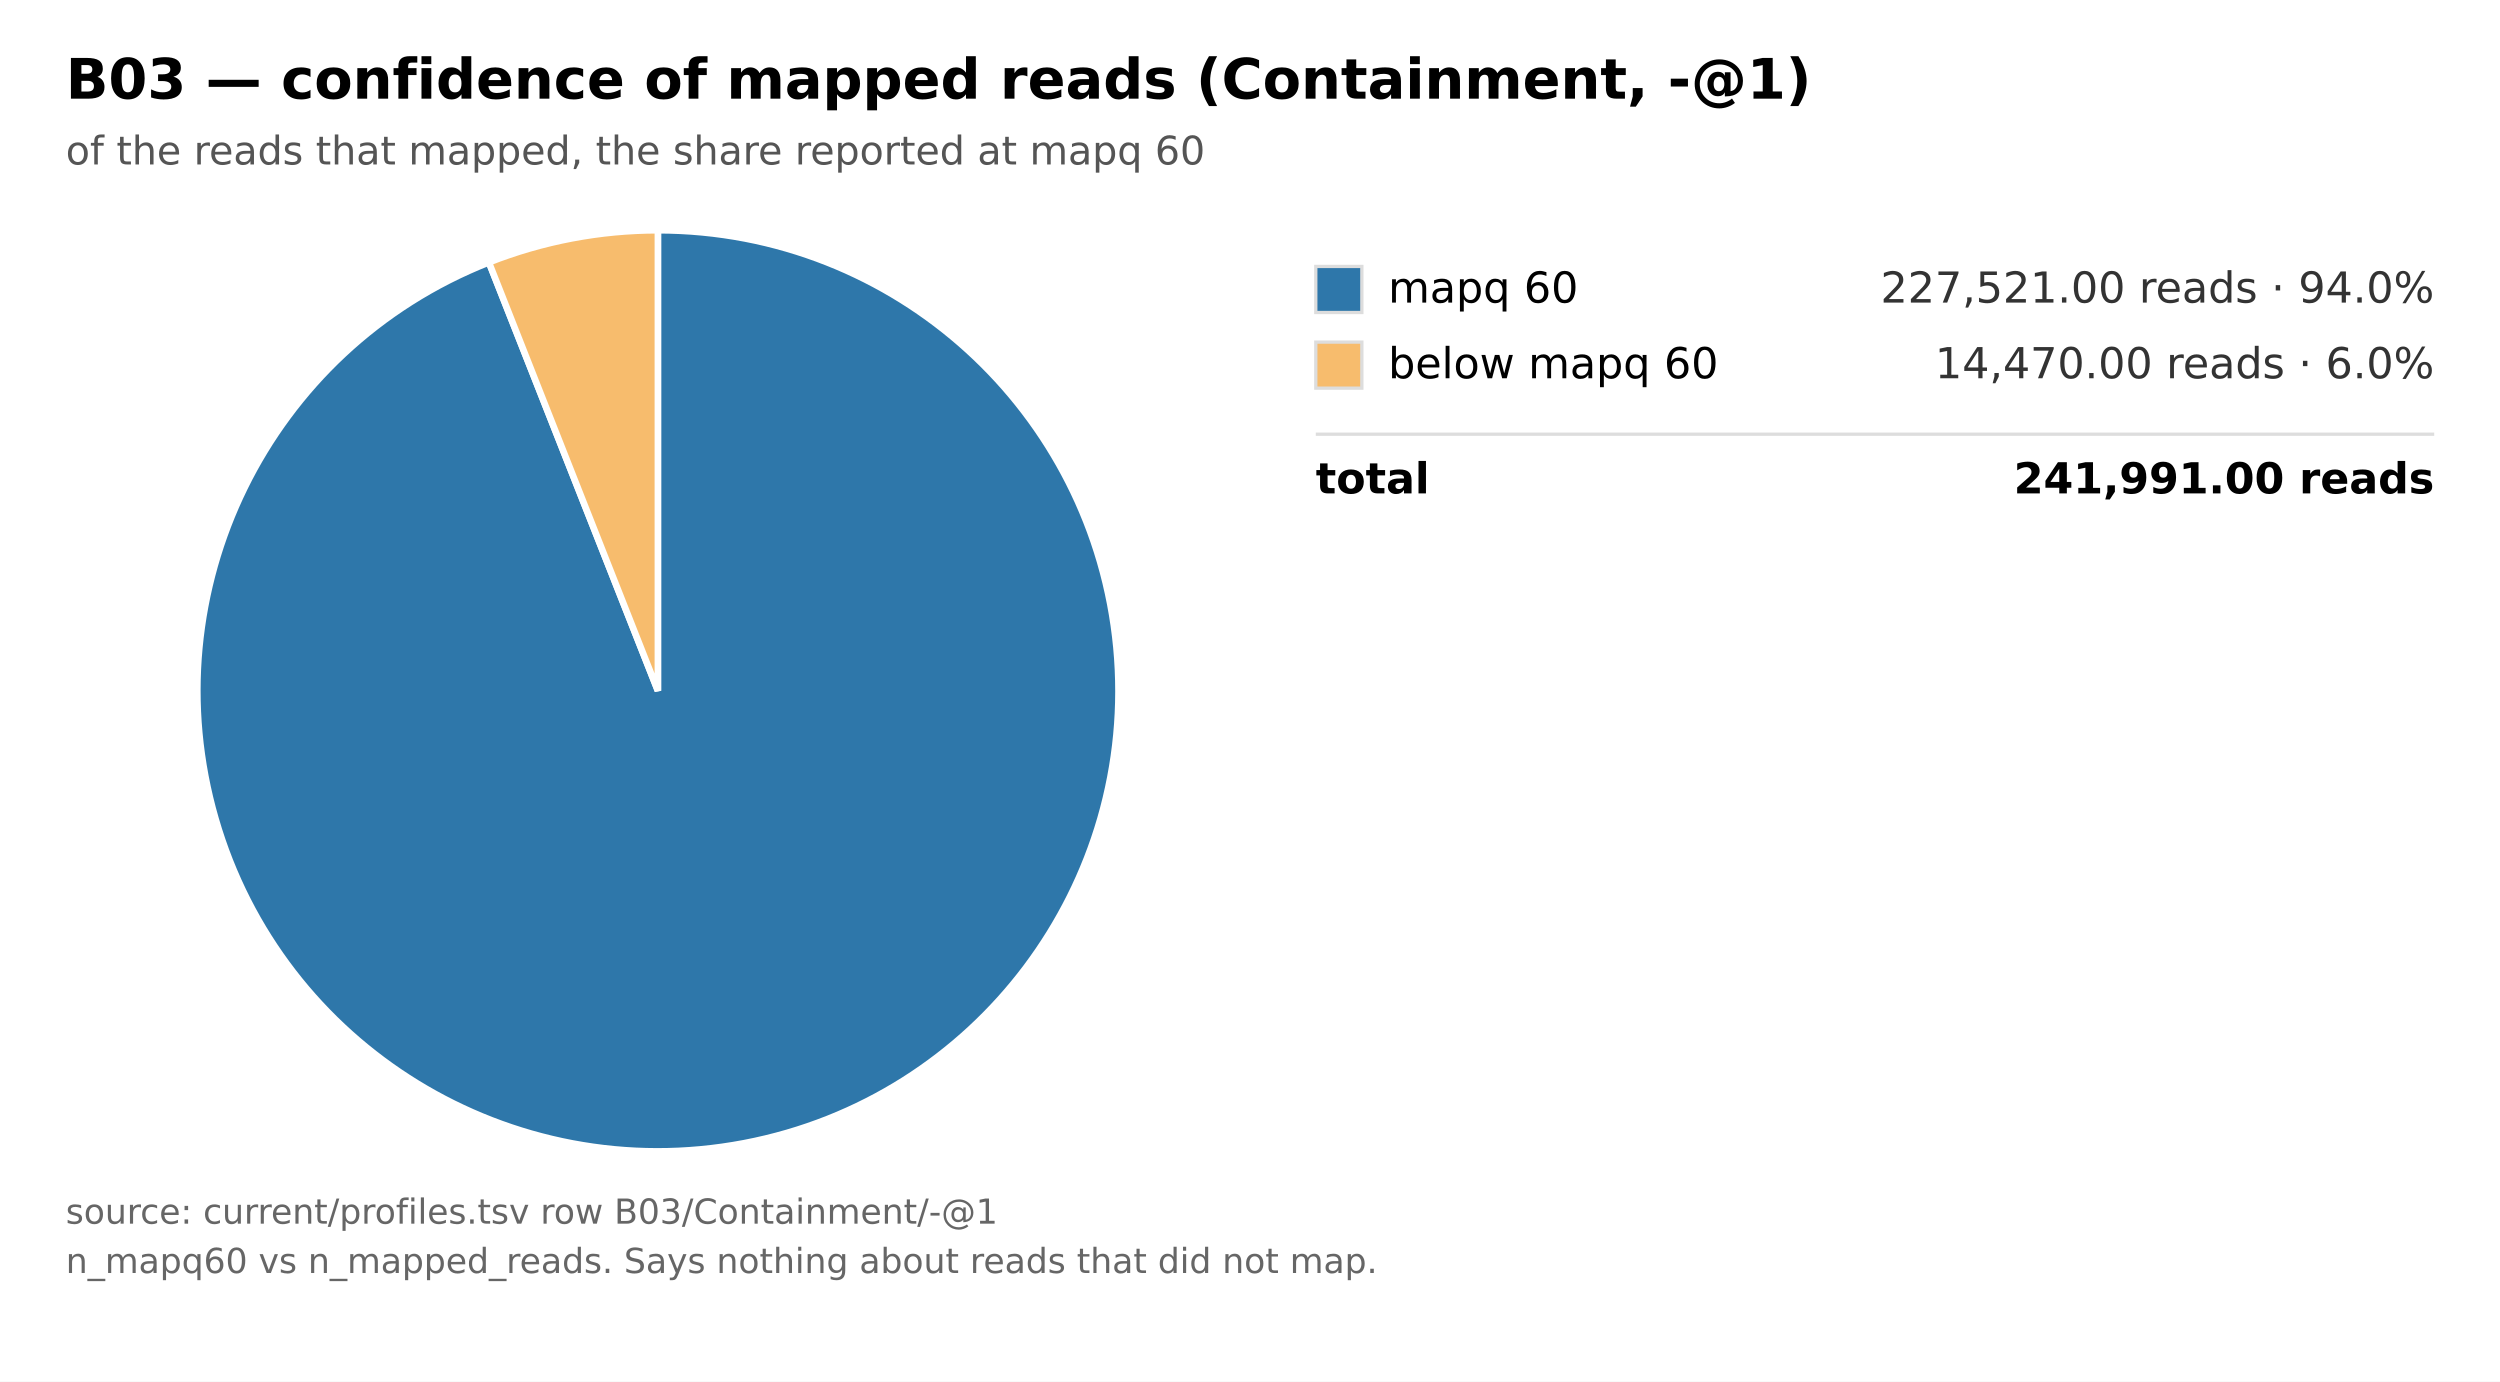
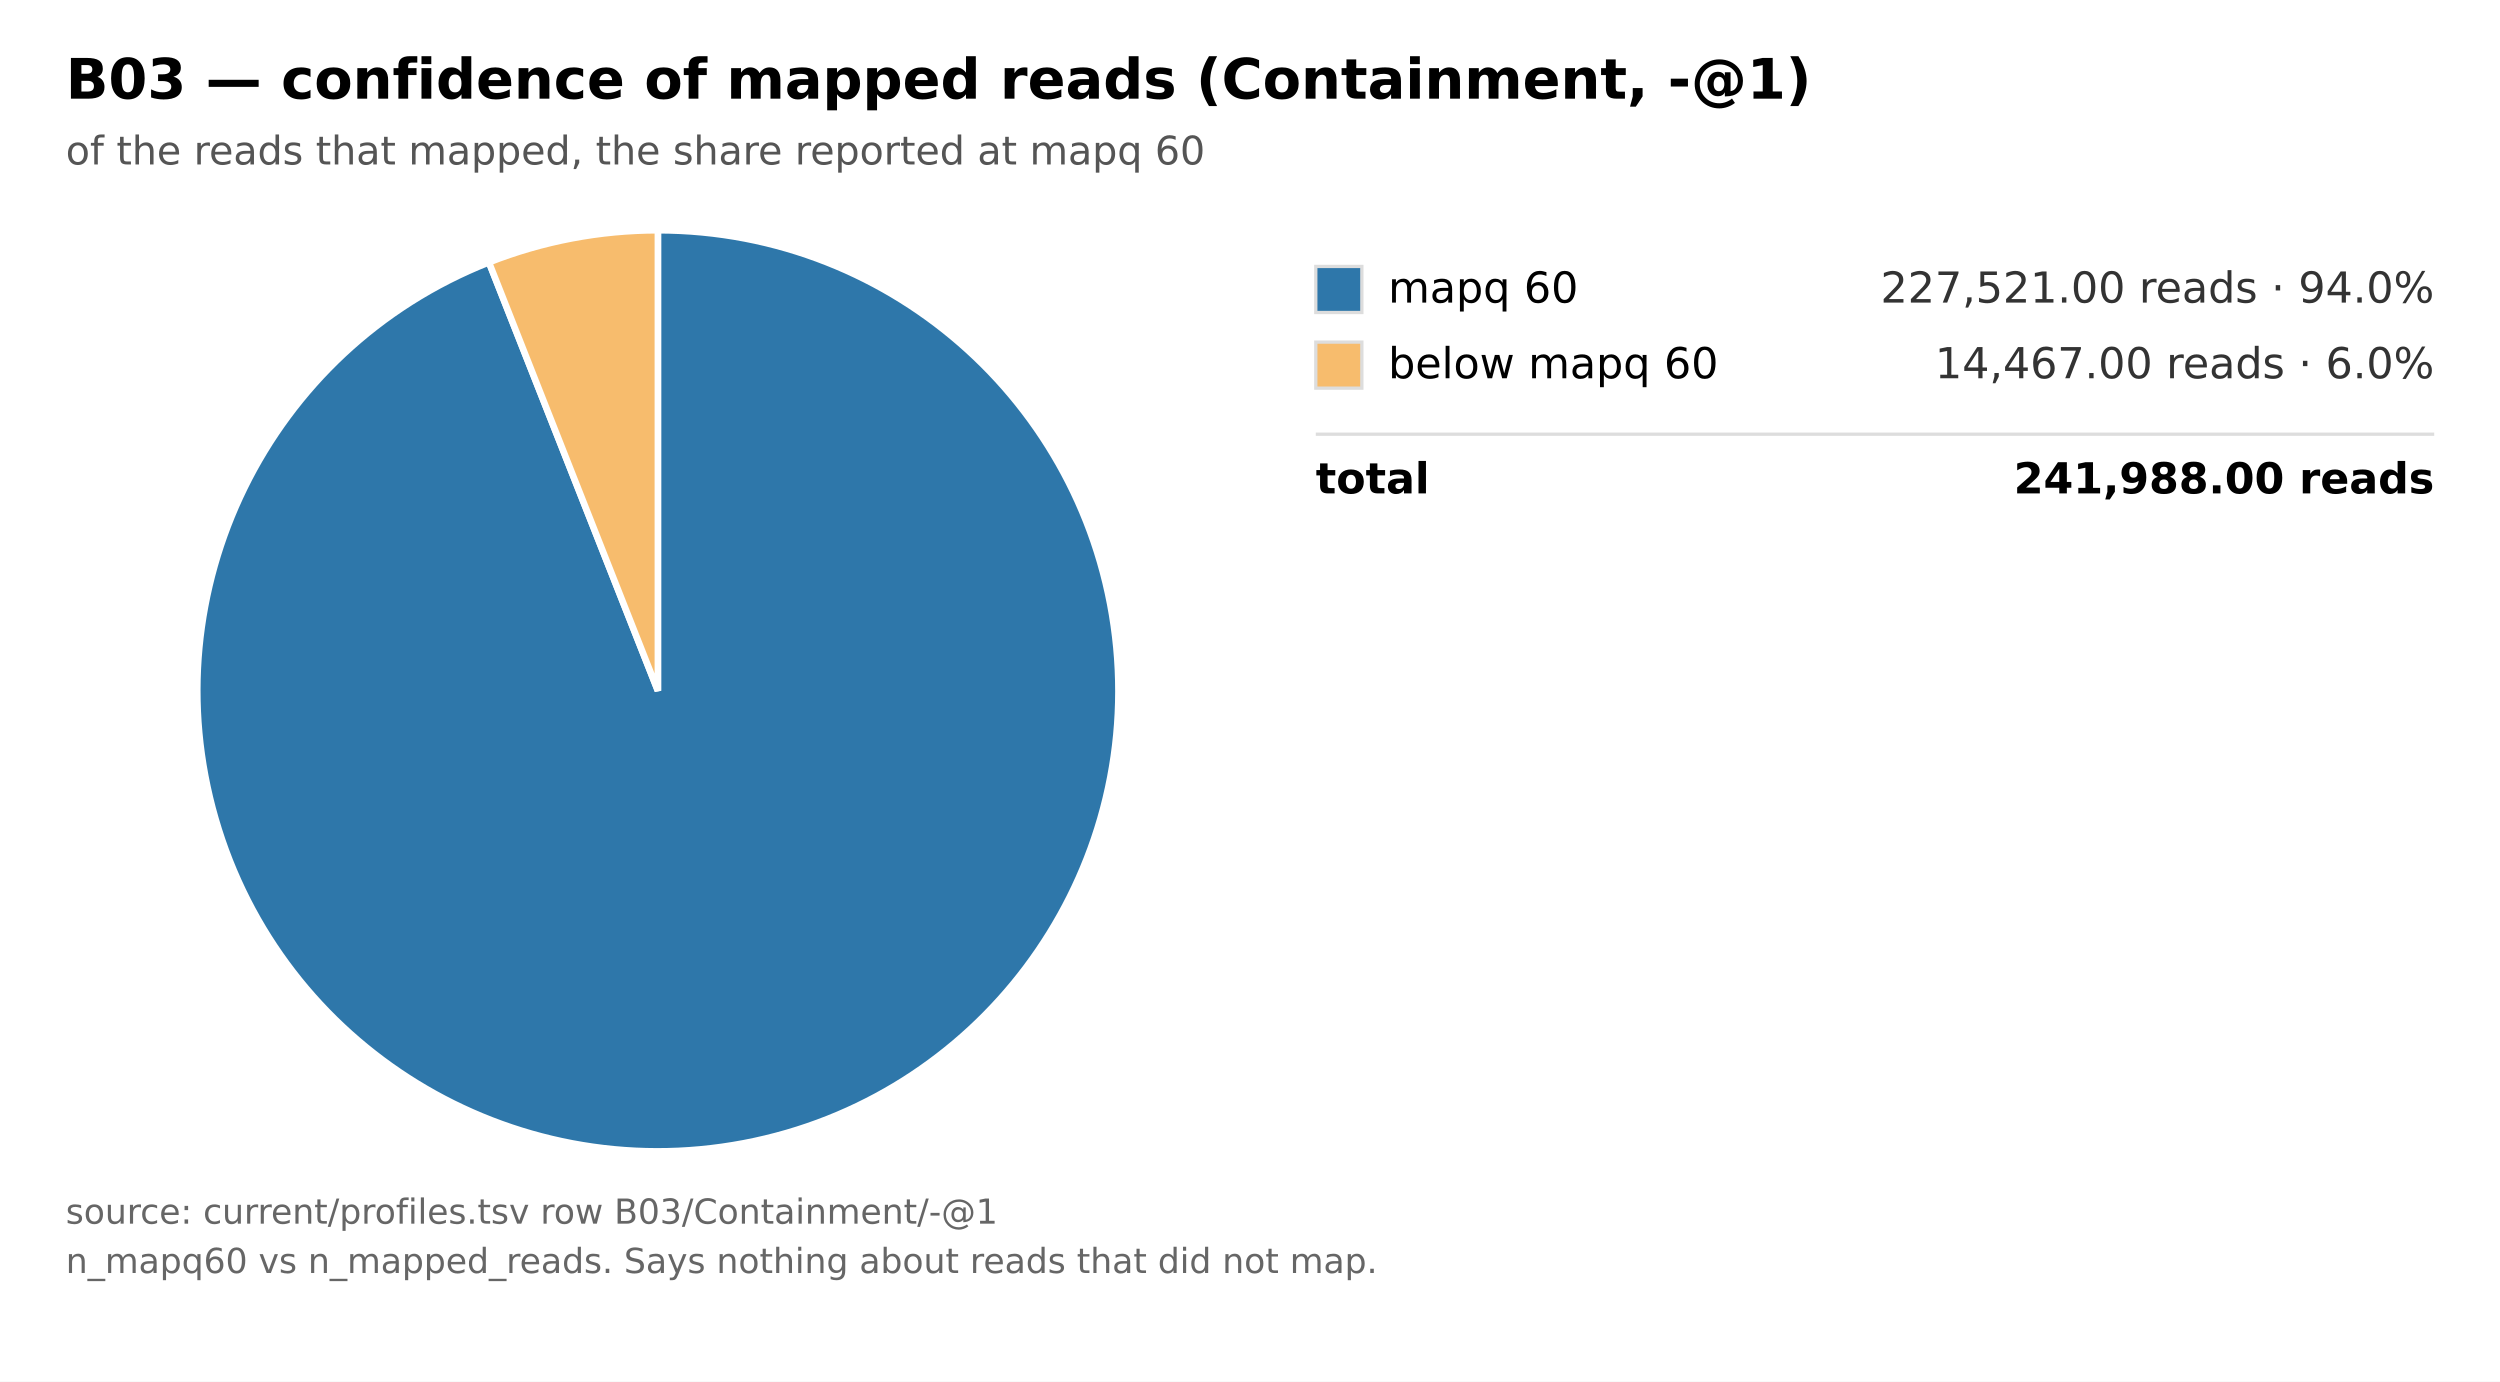
<svg xmlns="http://www.w3.org/2000/svg" width="760" height="420" viewBox="0 0 760 420" font-family="DejaVu Sans, Helvetica, Arial, sans-serif">
  <rect width="760" height="420" fill="#ffffff" />
  <text x="20" y="30" font-size="17" font-weight="bold">B03 — confidence of mapped reads (Containment, -@1)</text>
  <text x="20" y="50" font-size="12" fill="#555555">of the reads that mapped, the share reported at mapq 60</text>
-   <path d="M 200.00,210.00 L 200.00,70.00 A 140.00,140.00 0 1,1 148.63,79.77 Z" fill="#2e77aa" stroke="#ffffff" stroke-width="2" />
-   <path d="M 200.00,210.00 L 148.63,79.77 A 140.00,140.00 0 0,1 200.00,70.00 Z" fill="#f7bc6d" stroke="#ffffff" stroke-width="2" />
+   <path d="M 200.00,210.00 L 200.00,70.00 A 140.00,140.00 0 1,1 148.64,79.76 Z" fill="#2e77aa" stroke="#ffffff" stroke-width="2" />
+   <path d="M 200.00,210.00 L 148.64,79.76 A 140.00,140.00 0 0,1 200.00,70.00 Z" fill="#f7bc6d" stroke="#ffffff" stroke-width="2" />
  <rect x="400" y="81" width="14" height="14" fill="#2e77aa" stroke="#dddddd" stroke-width="1" />
  <text x="422" y="92" font-size="13">mapq 60</text>
  <text x="740" y="92" font-size="13" text-anchor="end" fill="#333333">227,521.00 reads · 94.0%</text>
  <rect x="400" y="104" width="14" height="14" fill="#f7bc6d" stroke="#dddddd" stroke-width="1" />
  <text x="422" y="115" font-size="13">below mapq 60</text>
-   <text x="740" y="115" font-size="13" text-anchor="end" fill="#333333">14,470.00 reads · 6.0%</text>
+   <text x="740" y="115" font-size="13" text-anchor="end" fill="#333333">14,467.00 reads · 6.0%</text>
  <line x1="400" y1="132" x2="740" y2="132" stroke="#dddddd" />
  <text x="400" y="150" font-size="13" font-weight="bold">total</text>
-   <text x="740" y="150" font-size="13" text-anchor="end" font-weight="bold">241,991.00 reads</text>
+   <text x="740" y="150" font-size="13" text-anchor="end" font-weight="bold">241,988.00 reads</text>
  <text x="20" y="372" font-size="10.5" fill="#666666">source: current/profiles.tsv row B03/Containment/-@1</text>
  <text x="20" y="387" font-size="10.5" fill="#666666">n_mapq60 vs n_mapped_reads. Says nothing about reads that did not map.</text>
</svg>
